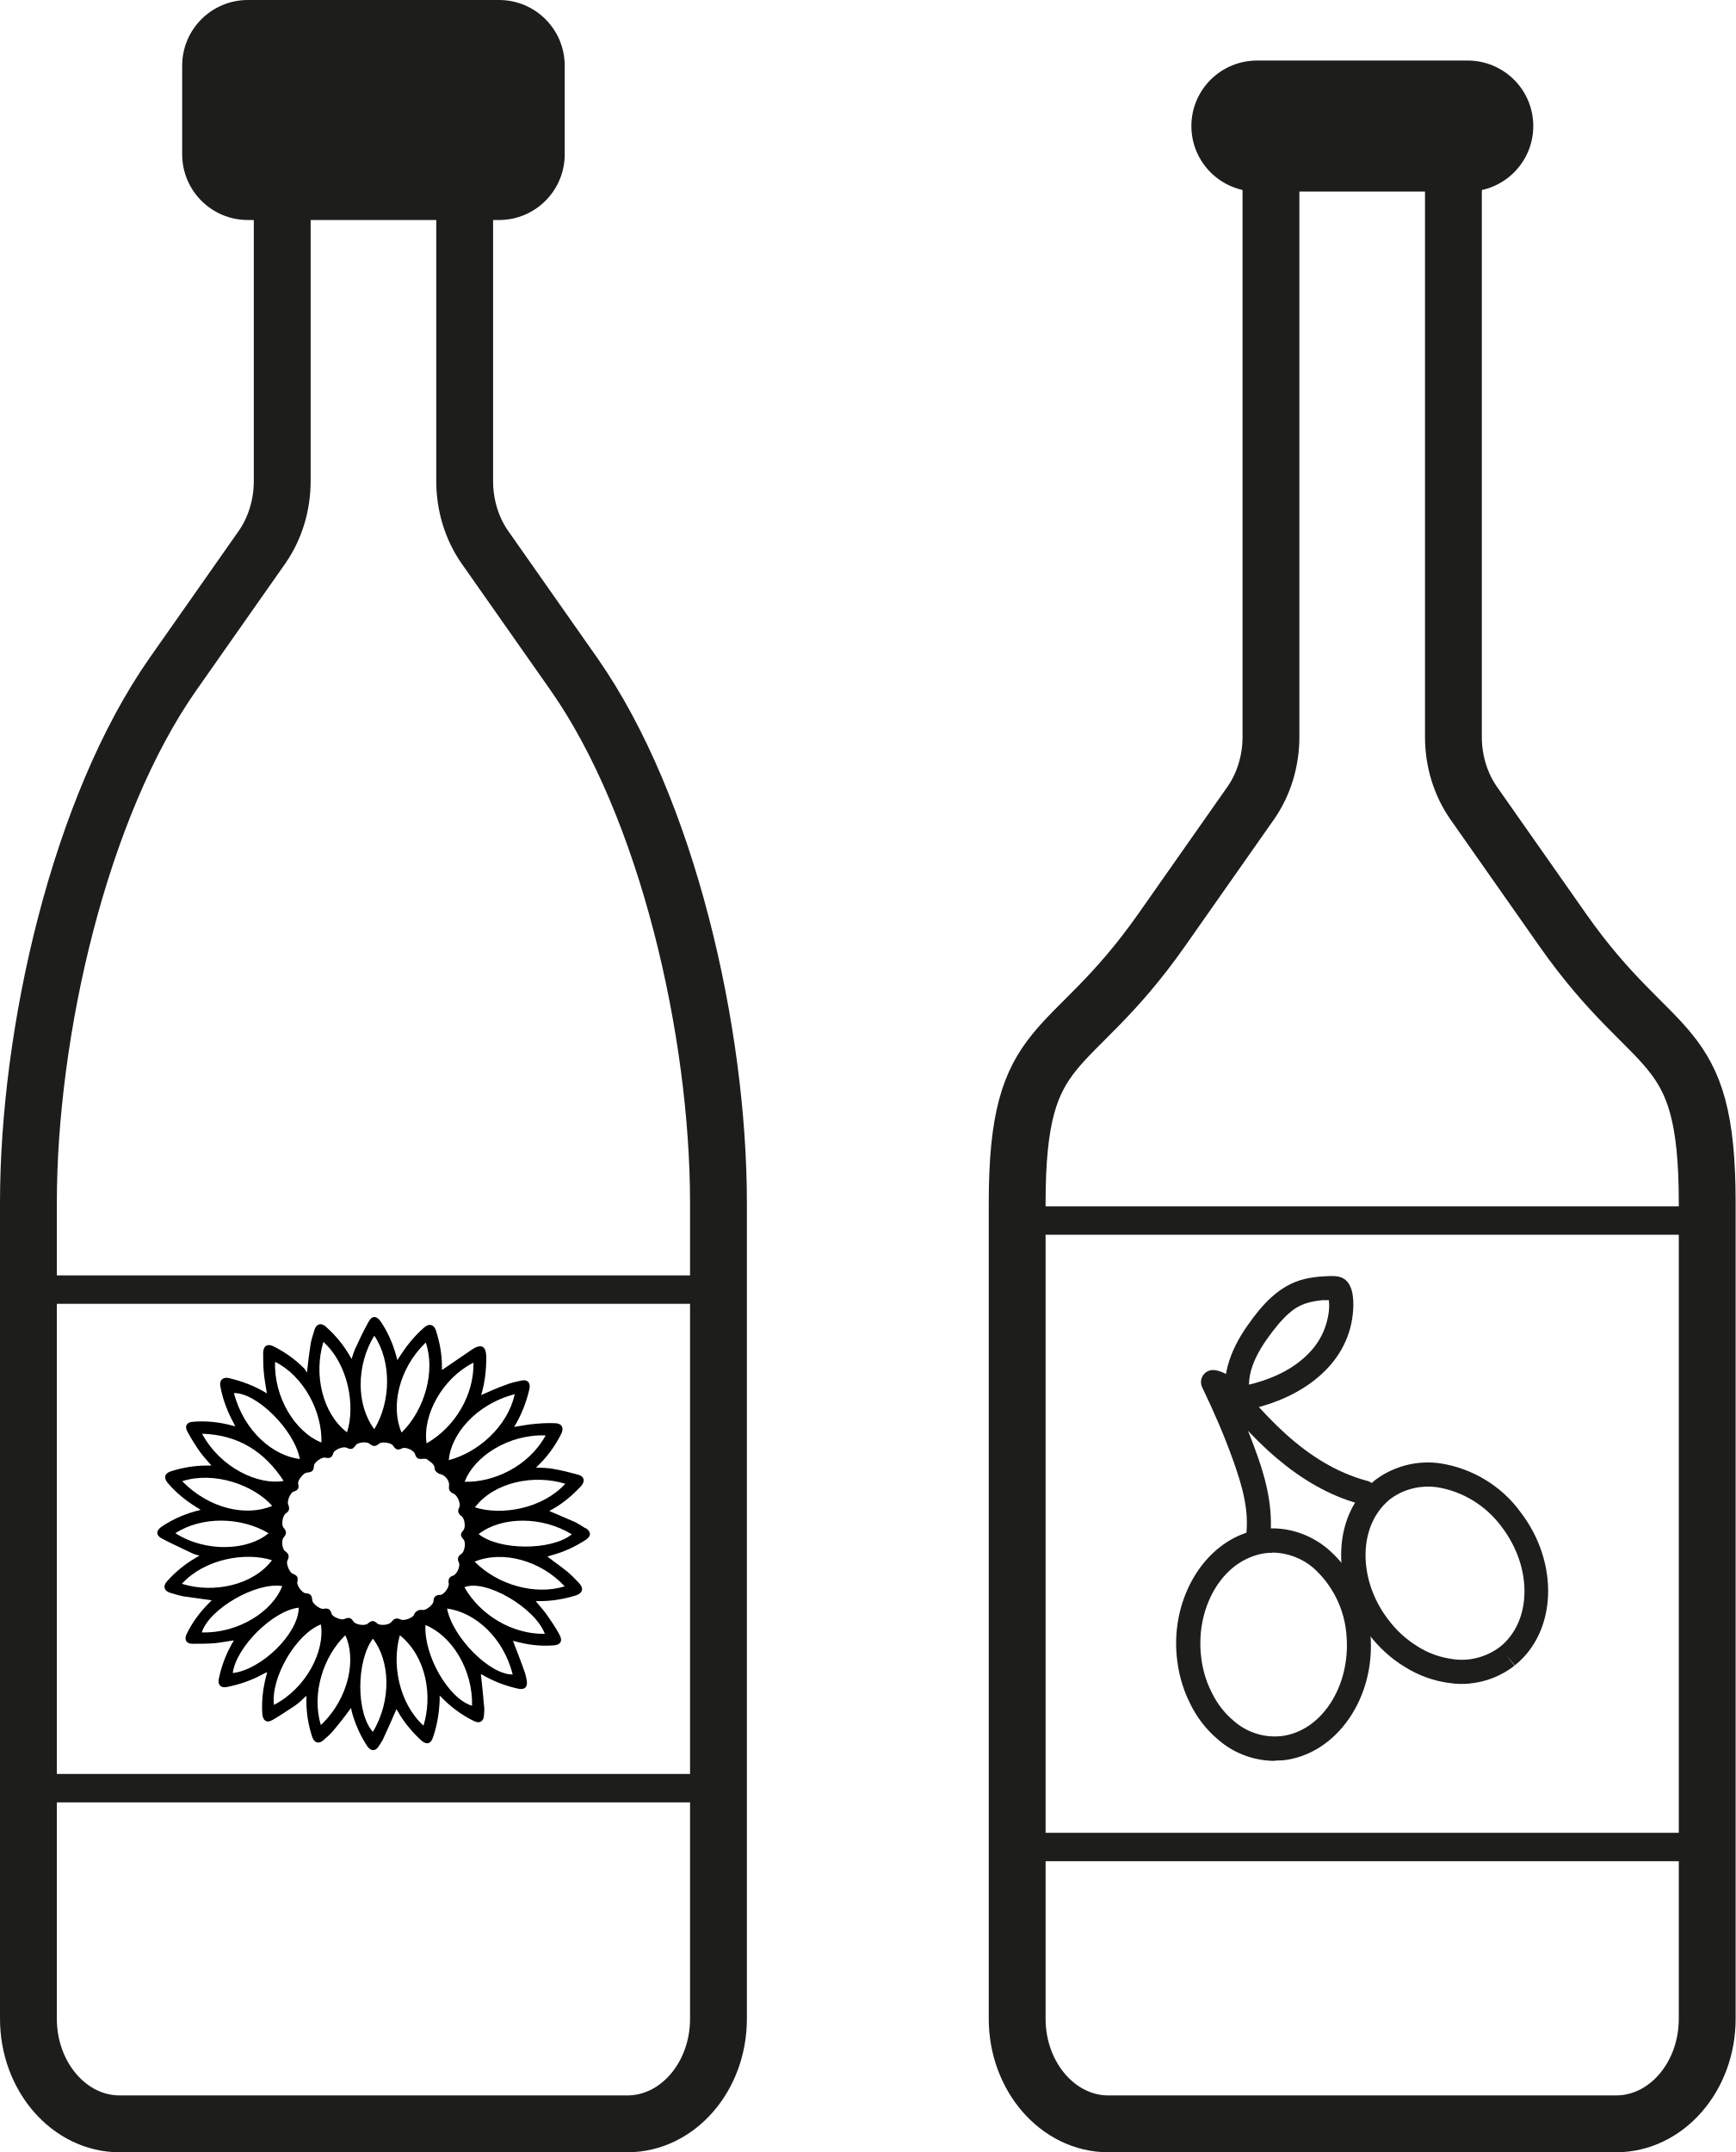
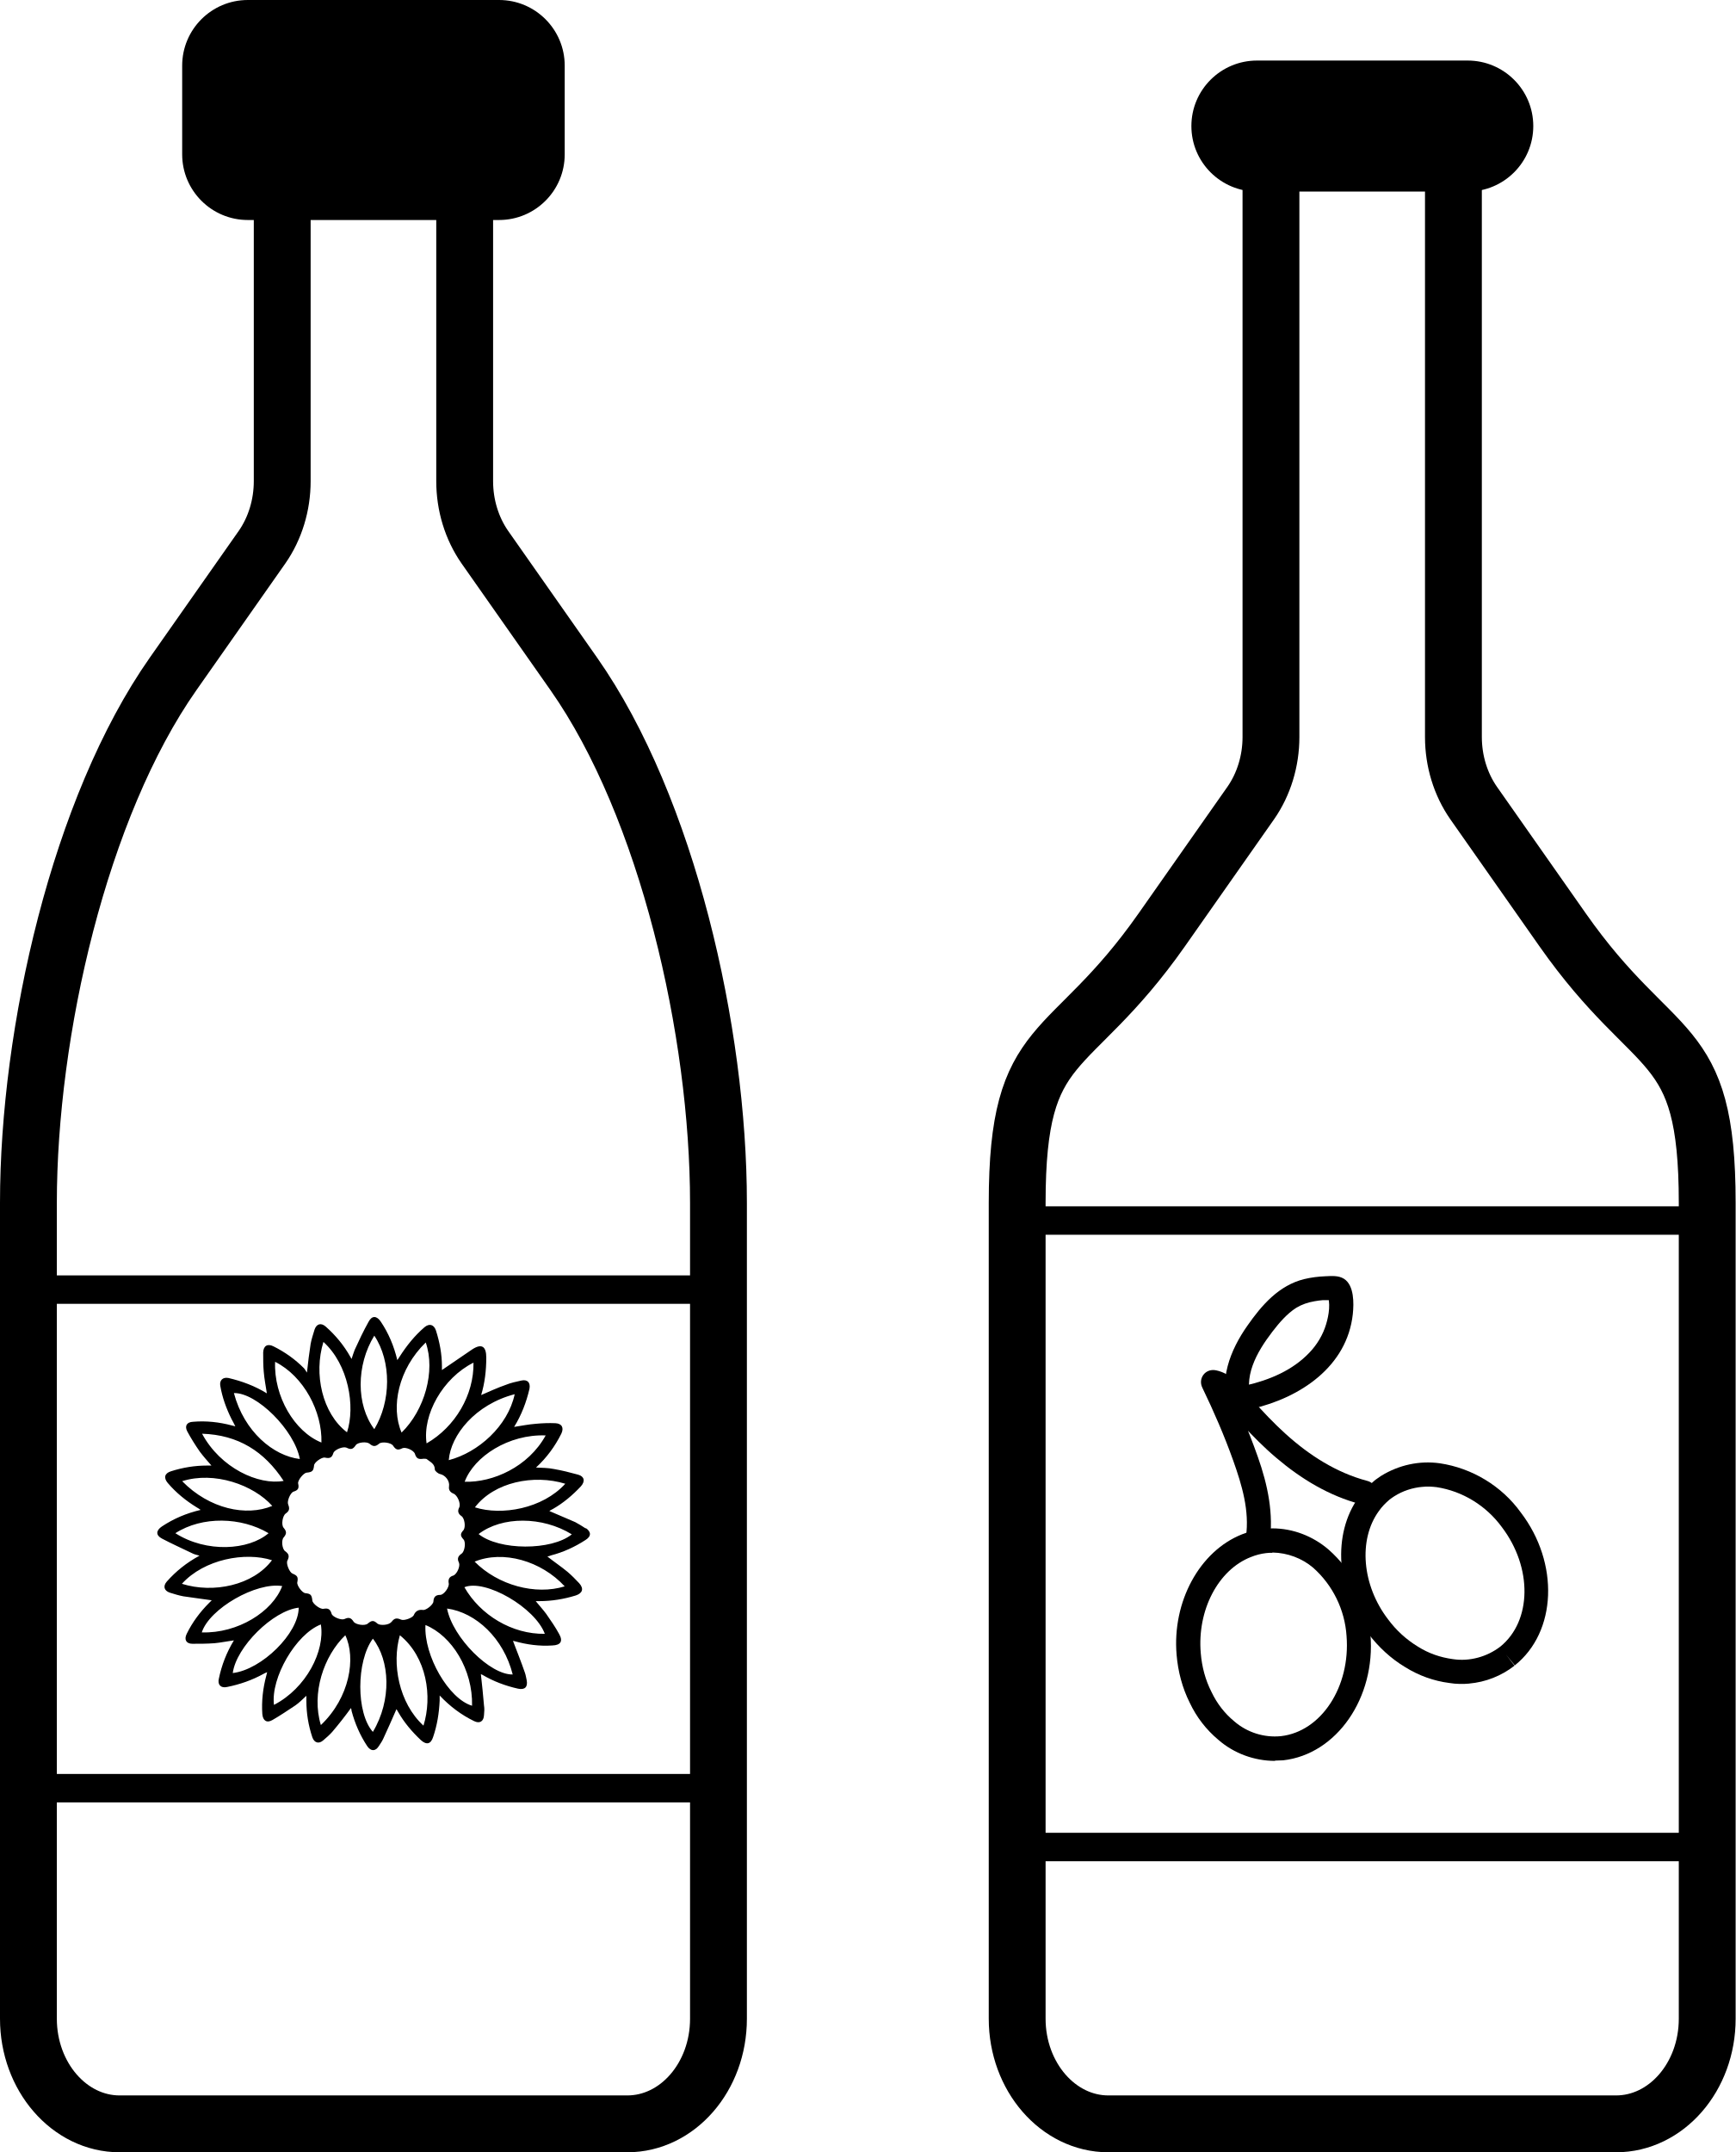
<svg xmlns="http://www.w3.org/2000/svg" id="Calque_2" viewBox="0 0 61.07 75.71">
  <defs>
    <style>
      .cls-1 {
-         fill: #1d1d1b;
+         fill: #000;
      }

      .cls-2 {
        stroke-width: 2px;
      }

      .cls-2, .cls-3 {
        fill: none;
-         stroke: #1d1d1b;
+         stroke: #000;
        stroke-miterlimit: 10;
      }
    </style>
  </defs>
  <g id="Calque_1-2" data-name="Calque_1">
    <g>
      <path class="cls-2" d="M9.93,5.34v11.59c0,.84-.25,1.66-.71,2.32l-3.13,4.46c-3.29,4.69-5.09,12.58-5.09,18.61v28.7c0,2.04,1.44,3.7,3.21,3.7h5.72s6.42,0,6.42,0h5.72c1.77,0,3.21-1.65,3.21-3.7v-28.7c0-6.03-1.8-13.92-5.09-18.61l-3.13-4.46c-.46-.66-.71-1.48-.71-2.32V5.34c0-1.08-.76-1.95-1.7-1.95h-3.03c-.94,0-1.7.87-1.7,1.95Z" />
      <line class="cls-3" x1="1.09" y1="45.37" x2="25.2" y2="45.37" />
      <line class="cls-3" x1=".95" y1="62.91" x2="25.33" y2="62.91" />
      <rect class="cls-1" x="6.41" width="13.46" height="7.74" rx="2.31" ry="2.31" />
      <path class="cls-2" d="M44.72,5.34v20.59c0,.84-.25,1.66-.71,2.32l-3.13,4.46c-3.29,4.69-5.09,3.58-5.09,9.61v28.7c0,2.04,1.44,3.7,3.21,3.7h5.72s6.42,0,6.42,0h5.72c1.77,0,3.21-1.65,3.21-3.7v-28.7c0-6.03-1.8-4.92-5.09-9.61l-3.13-4.46c-.46-.66-.71-1.48-.71-2.32V5.34c0-1.08-.76-1.95-1.7-1.95h-3.03c-.94,0-1.7.87-1.7,1.95Z" />
      <line class="cls-3" x1="35.88" y1="42.94" x2="59.98" y2="42.94" />
      <line class="cls-3" x1="35.74" y1="64.98" x2="60.12" y2="64.98" />
      <rect class="cls-1" x="41.92" y="2.13" width="12.03" height="4.61" rx="2.31" ry="2.31" />
      <g>
        <path class="cls-1" d="M44.86,61.95c-.72,0-1.44-.26-1.99-.74-.43-.36-.77-.8-1.01-1.31-.26-.52-.41-1.09-.46-1.68-.16-1.87.81-3.65,2.3-4.24.25-.1.5-.16.76-.19.11-.01.21-.02.31-.02.72,0,1.42.27,1.97.74.87.76,1.4,1.85,1.48,2.99.19,2.23-1.19,4.22-3.07,4.43l-.05-.48.05.48c-.09,0-.19.01-.28.01ZM44.76,54.63c-.07,0-.14,0-.21.01-.18.02-.37.07-.54.14-1.15.45-1.89,1.87-1.76,3.38.04.48.16.94.38,1.37.19.4.46.75.8,1.03.45.39,1.05.58,1.64.52h0c1.42-.16,2.45-1.74,2.31-3.52-.06-.93-.49-1.8-1.18-2.41-.39-.33-.9-.52-1.42-.53h0Z" />
        <path class="cls-1" d="M51.71,59.23c-.23.02-.47.02-.71-.02-.55-.07-1.08-.26-1.56-.56-.5-.3-.93-.7-1.29-1.17-1.14-1.49-1.28-3.52-.34-4.81.16-.21.34-.4.54-.57.08-.07.17-.12.25-.18.62-.38,1.34-.54,2.06-.44,1.14.17,2.18.8,2.85,1.73,1.36,1.78,1.27,4.2-.21,5.38l-.31-.38.3.39c-.46.36-1.02.58-1.6.63ZM50.04,52.31c-.34.03-.68.14-.98.33-.06.04-.12.08-.17.12-.14.12-.27.25-.38.41-.72,1-.59,2.6.33,3.8.29.39.64.71,1.05.96.38.24.79.38,1.23.44.59.09,1.2-.08,1.67-.44h0c1.11-.9,1.14-2.78.05-4.21-.55-.75-1.38-1.26-2.29-1.4-.17-.02-.34-.03-.5-.01Z" />
        <path class="cls-1" d="M44.67,54.3c.15-1.04-.06-2.05-.41-3.04s-.75-1.92-1.21-2.85l-.48.62c.24.05.39.24.55.42.19.22.37.43.56.64.39.42.79.83,1.23,1.2.87.74,1.86,1.34,2.97,1.63.53.14.76-.68.23-.82-1.09-.29-2.04-.9-2.87-1.65-.41-.37-.8-.78-1.17-1.2s-.7-.92-1.28-1.04c-.38-.08-.65.29-.48.62.4.83.77,1.68,1.08,2.55s.58,1.77.45,2.69c-.03.23.06.45.3.52.2.06.49-.07.52-.3h0Z" />
        <path class="cls-1" d="M44.07,49.38c-.37-.92.15-1.81.7-2.53.24-.31.51-.63.84-.84.2-.12.41-.19.64-.23.1-.02.2-.03.3-.04.06,0,.13,0,.19,0h.08c.11,0,.1,0-.02-.05l-.11-.19c.14.33.07.76-.03,1.09-.11.37-.32.72-.59,1-.59.62-1.4.96-2.23,1.15-.53.12-.31.94.23.82,1.68-.39,3.33-1.48,3.53-3.33.04-.38.05-1.01-.31-1.24-.19-.12-.43-.1-.65-.09-.25.01-.5.04-.75.1-.89.22-1.49.91-2,1.64-.6.85-1.04,1.95-.63,2.98.09.21.28.36.52.3.2-.06.38-.31.3-.52h0Z" />
      </g>
      <path d="M20.62,53.78c-.12-.08-.25-.16-.38-.23-.3-.13-.61-.26-.91-.39.03-.02.07-.05.12-.07.37-.21.7-.49.99-.8.16-.18.12-.35-.1-.41-.29-.08-.57-.15-.86-.2-.2-.04-.4-.04-.62-.05.38-.35.67-.75.89-1.19.1-.21.02-.36-.21-.37s-.46,0-.68.02c-.26.02-.51.07-.77.11.26-.42.43-.87.54-1.34.04-.22-.07-.34-.29-.29-.18.04-.37.08-.54.15-.29.1-.57.23-.87.36.13-.43.18-.87.18-1.32,0-.38-.15-.51-.49-.29-.36.24-.71.49-1.07.73v-.13c0-.43-.08-.85-.21-1.26-.07-.21-.23-.26-.4-.12-.35.3-.63.65-.88,1.04-.02.04-.05.07-.08.12-.12-.5-.31-.95-.58-1.35-.14-.21-.31-.23-.43,0-.18.32-.34.66-.49.99-.04.1-.07.2-.11.32-.02-.03-.03-.05-.04-.07-.23-.41-.52-.76-.87-1.07-.16-.14-.32-.1-.39.1-.05.17-.11.34-.14.51-.05.32-.09.64-.13,1.01-.05-.07-.07-.12-.11-.16-.31-.31-.66-.56-1.06-.76-.21-.11-.36-.03-.37.21,0,.23,0,.46.02.68.02.25.07.5.11.76-.42-.26-.88-.43-1.35-.54-.2-.04-.32.08-.29.27.07.41.21.8.4,1.18.04.07.08.15.13.25-.05-.01-.09-.02-.12-.03-.45-.12-.91-.17-1.37-.13-.22.01-.3.15-.2.34.13.24.28.48.44.71.12.16.26.32.41.49h-.16c-.43,0-.85.07-1.26.2-.23.07-.27.23-.12.41.29.34.63.62,1.02.86.04.02.08.05.14.09-.51.12-.95.31-1.36.58-.21.14-.23.31,0,.43.34.18.7.34,1.05.51.07.04.16.06.27.09-.46.25-.83.55-1.15.91-.14.16-.1.32.1.39.16.05.32.1.48.13.33.05.66.09,1,.14-.03.03-.06.06-.09.09-.32.32-.59.68-.79,1.09-.1.2-.02.35.2.35.26,0,.52,0,.78-.02.22-.02.45-.07.68-.1-.26.43-.43.87-.53,1.35-.05.21.07.34.29.29.45-.09.88-.24,1.28-.46.04-.02.07-.04.13-.06-.01.05-.02.09-.03.12-.12.45-.17.9-.14,1.35.02.24.16.33.36.21.28-.16.54-.34.8-.51.13-.09.25-.21.39-.34v.17c0,.45.07.87.21,1.29.07.2.23.24.38.11.12-.1.23-.2.32-.3.23-.27.45-.55.66-.84,0,.02.02.05.02.1.12.45.3.86.55,1.24.13.19.29.19.41,0,.06-.09.12-.18.16-.27.16-.34.31-.69.46-1.03.01.02.04.06.06.1.21.37.49.7.8.99.2.18.35.14.43-.11.14-.41.21-.84.23-1.28,0-.05,0-.1,0-.18.37.39.76.68,1.21.9.2.1.34.01.35-.21.01-.11.02-.23,0-.34-.03-.37-.07-.74-.11-1.1,0,0,.02.01.05.02.39.23.81.39,1.26.49.24.05.35-.06.3-.31-.02-.08-.03-.17-.06-.25-.13-.38-.28-.75-.42-1.12,0,0,.03,0,.06.01.43.12.87.18,1.32.15.3-.01.39-.15.24-.41-.13-.24-.29-.47-.45-.7-.11-.15-.24-.29-.37-.45h.12c.44,0,.87-.07,1.29-.2.24-.08.29-.24.12-.43-.13-.14-.27-.28-.41-.4-.23-.19-.47-.35-.71-.54.04-.01.09-.02.13-.04.43-.11.84-.3,1.21-.54.21-.13.21-.29,0-.43ZM19.89,52.2c-.8.88-2.24,1.13-3.18.83.68-.89,2.07-1.17,3.18-.83ZM19.2,50.5c-.61,1.11-1.86,1.66-2.85,1.63.33-.89,1.55-1.68,2.85-1.63ZM18.11,49.05c-.24,1.12-1.28,2.05-2.32,2.32.07-.88.93-1.96,2.32-2.32ZM16.66,47.94c.02,1.13-.64,2.26-1.65,2.84-.15-1.01.57-2.3,1.65-2.84ZM14.98,47.23c.35,1.01-.04,2.38-.85,3.17-.39-.9-.11-2.24.85-3.17ZM13.17,46.99c.61.91.59,2.32,0,3.29-.64-.85-.64-2.25,0-3.29ZM11.38,47.21c.88.8,1.13,2.26.83,3.18-.87-.66-1.18-2.05-.83-3.18ZM11.31,50.75c-.95-.38-1.68-1.63-1.63-2.84,1.01.51,1.66,1.75,1.63,2.84ZM8.23,49.01c.8-.02,2.13,1.3,2.32,2.32-.93-.11-1.96-.96-2.32-2.32ZM7.11,50.44c1.27.04,2.19.62,2.87,1.66-.88.16-2.22-.45-2.87-1.66ZM6.41,52.11c1.13-.36,2.51.13,3.17.87-.91.38-2.21.11-3.17-.87ZM6.17,53.94c.95-.61,2.32-.57,3.28,0-.7.6-2.18.7-3.28,0ZM6.4,55.72c.79-.87,2.23-1.13,3.17-.83-.66.88-2.06,1.18-3.17.83ZM7.1,57.43c.27-.84,1.92-1.78,2.83-1.63-.34.9-1.56,1.67-2.83,1.63ZM8.19,58.86c.12-.92,1.42-2.2,2.32-2.3,0,.9-1.3,2.18-2.32,2.3ZM9.64,59.98c-.12-.95.77-2.49,1.65-2.83.15.93-.51,2.24-1.65,2.83ZM11.29,60.69c-.34-1.12.1-2.43.86-3.16.38.8.16,2.19-.86,3.16ZM13.12,60.93c-.59-.66-.59-2.48,0-3.28.6.77.67,2.16,0,3.28ZM13.76,57.07c-.07.1-.38.13-.48.05-.13-.12-.2-.12-.34,0-.1.09-.43.04-.5-.07-.09-.14-.17-.16-.32-.09-.11.05-.41-.07-.45-.18-.05-.17-.12-.21-.29-.18-.12.02-.38-.18-.39-.29-.02-.2-.06-.24-.24-.26-.11,0-.31-.27-.29-.38.04-.19,0-.24-.17-.31-.1-.04-.23-.34-.18-.45.08-.16.06-.24-.08-.34-.1-.07-.14-.38-.05-.48.11-.13.11-.21,0-.34-.09-.1-.04-.42.07-.5.13-.09.15-.17.09-.32-.05-.11.07-.4.18-.45.17-.05.21-.12.17-.29-.02-.11.19-.37.3-.38.2-.02.24-.06.26-.25,0-.11.27-.3.38-.28.18.04.25,0,.3-.16.04-.12.34-.24.46-.19.16.08.23.06.33-.09.07-.1.38-.13.48-.05.13.11.21.11.34,0,.09-.08.42-.04.49.07.1.15.17.17.33.09.11-.05.4.07.44.2.05.16.12.2.3.17.03,0,.09,0,.11.01.12.1.29.16.29.37,0,.05.12.15.19.16.18.04.34.24.31.43-.02.13.04.21.16.26.13.05.26.34.2.48-.07.13-.04.23.08.31.11.08.15.38.07.49-.12.13-.12.2,0,.33.09.1.04.43-.07.5-.13.09-.16.18-.09.32.05.12-.07.4-.2.45-.14.04-.19.13-.16.28.02.13-.17.4-.3.4-.16,0-.23.07-.24.23,0,.11-.26.32-.37.3q-.23-.03-.32.18c-.04.1-.35.21-.45.16-.16-.07-.24-.05-.34.09ZM14.9,60.71c-.87-.8-1.12-2.18-.83-3.18.95.77,1.15,2.16.83,3.18ZM14.97,57.17c.93.38,1.67,1.57,1.64,2.84-.82-.24-1.7-1.76-1.64-2.84ZM15.73,56.59c1.02.14,1.99,1.05,2.31,2.32-.79.02-2.11-1.29-2.31-2.32ZM19.17,57.48c-1.15.02-2.27-.66-2.83-1.64.74-.3,2.49.72,2.83,1.64ZM19.87,55.81c-1.03.32-2.35-.04-3.17-.87,1-.41,2.34-.03,3.17.87ZM16.84,53.97c.82-.63,2.24-.63,3.28.01-.72.58-2.56.57-3.28-.01Z" />
    </g>
  </g>
</svg>
